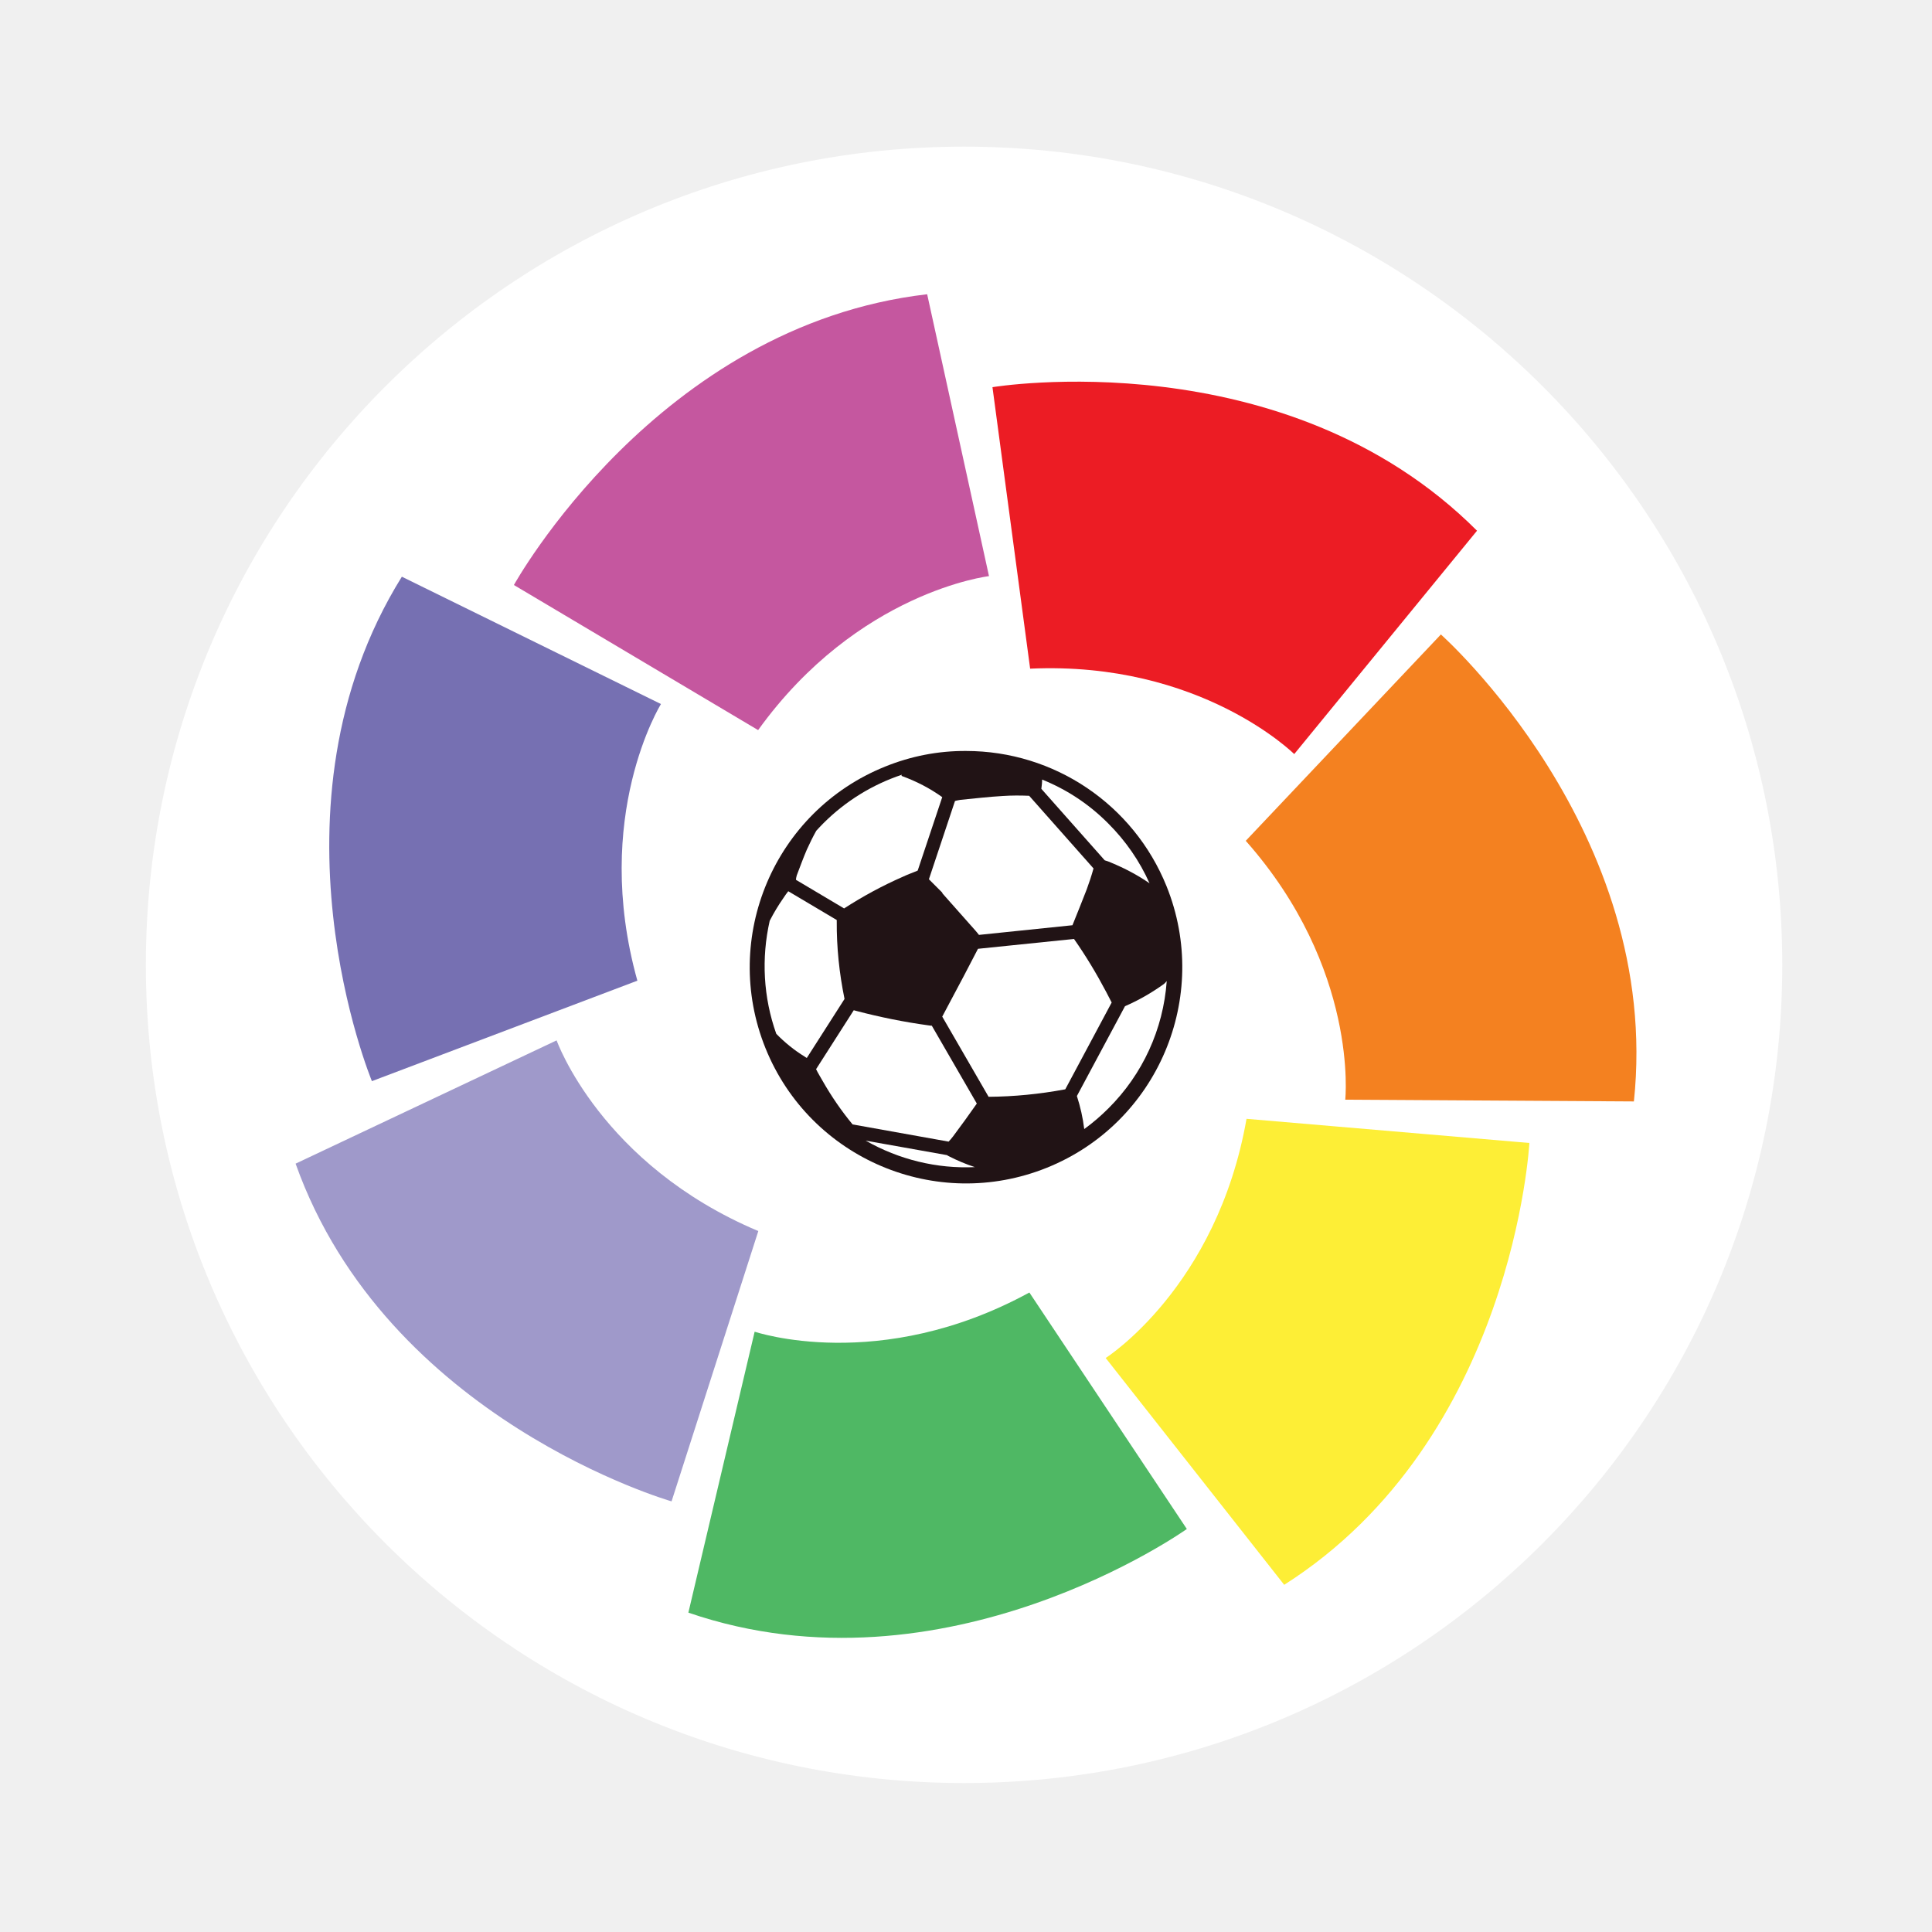
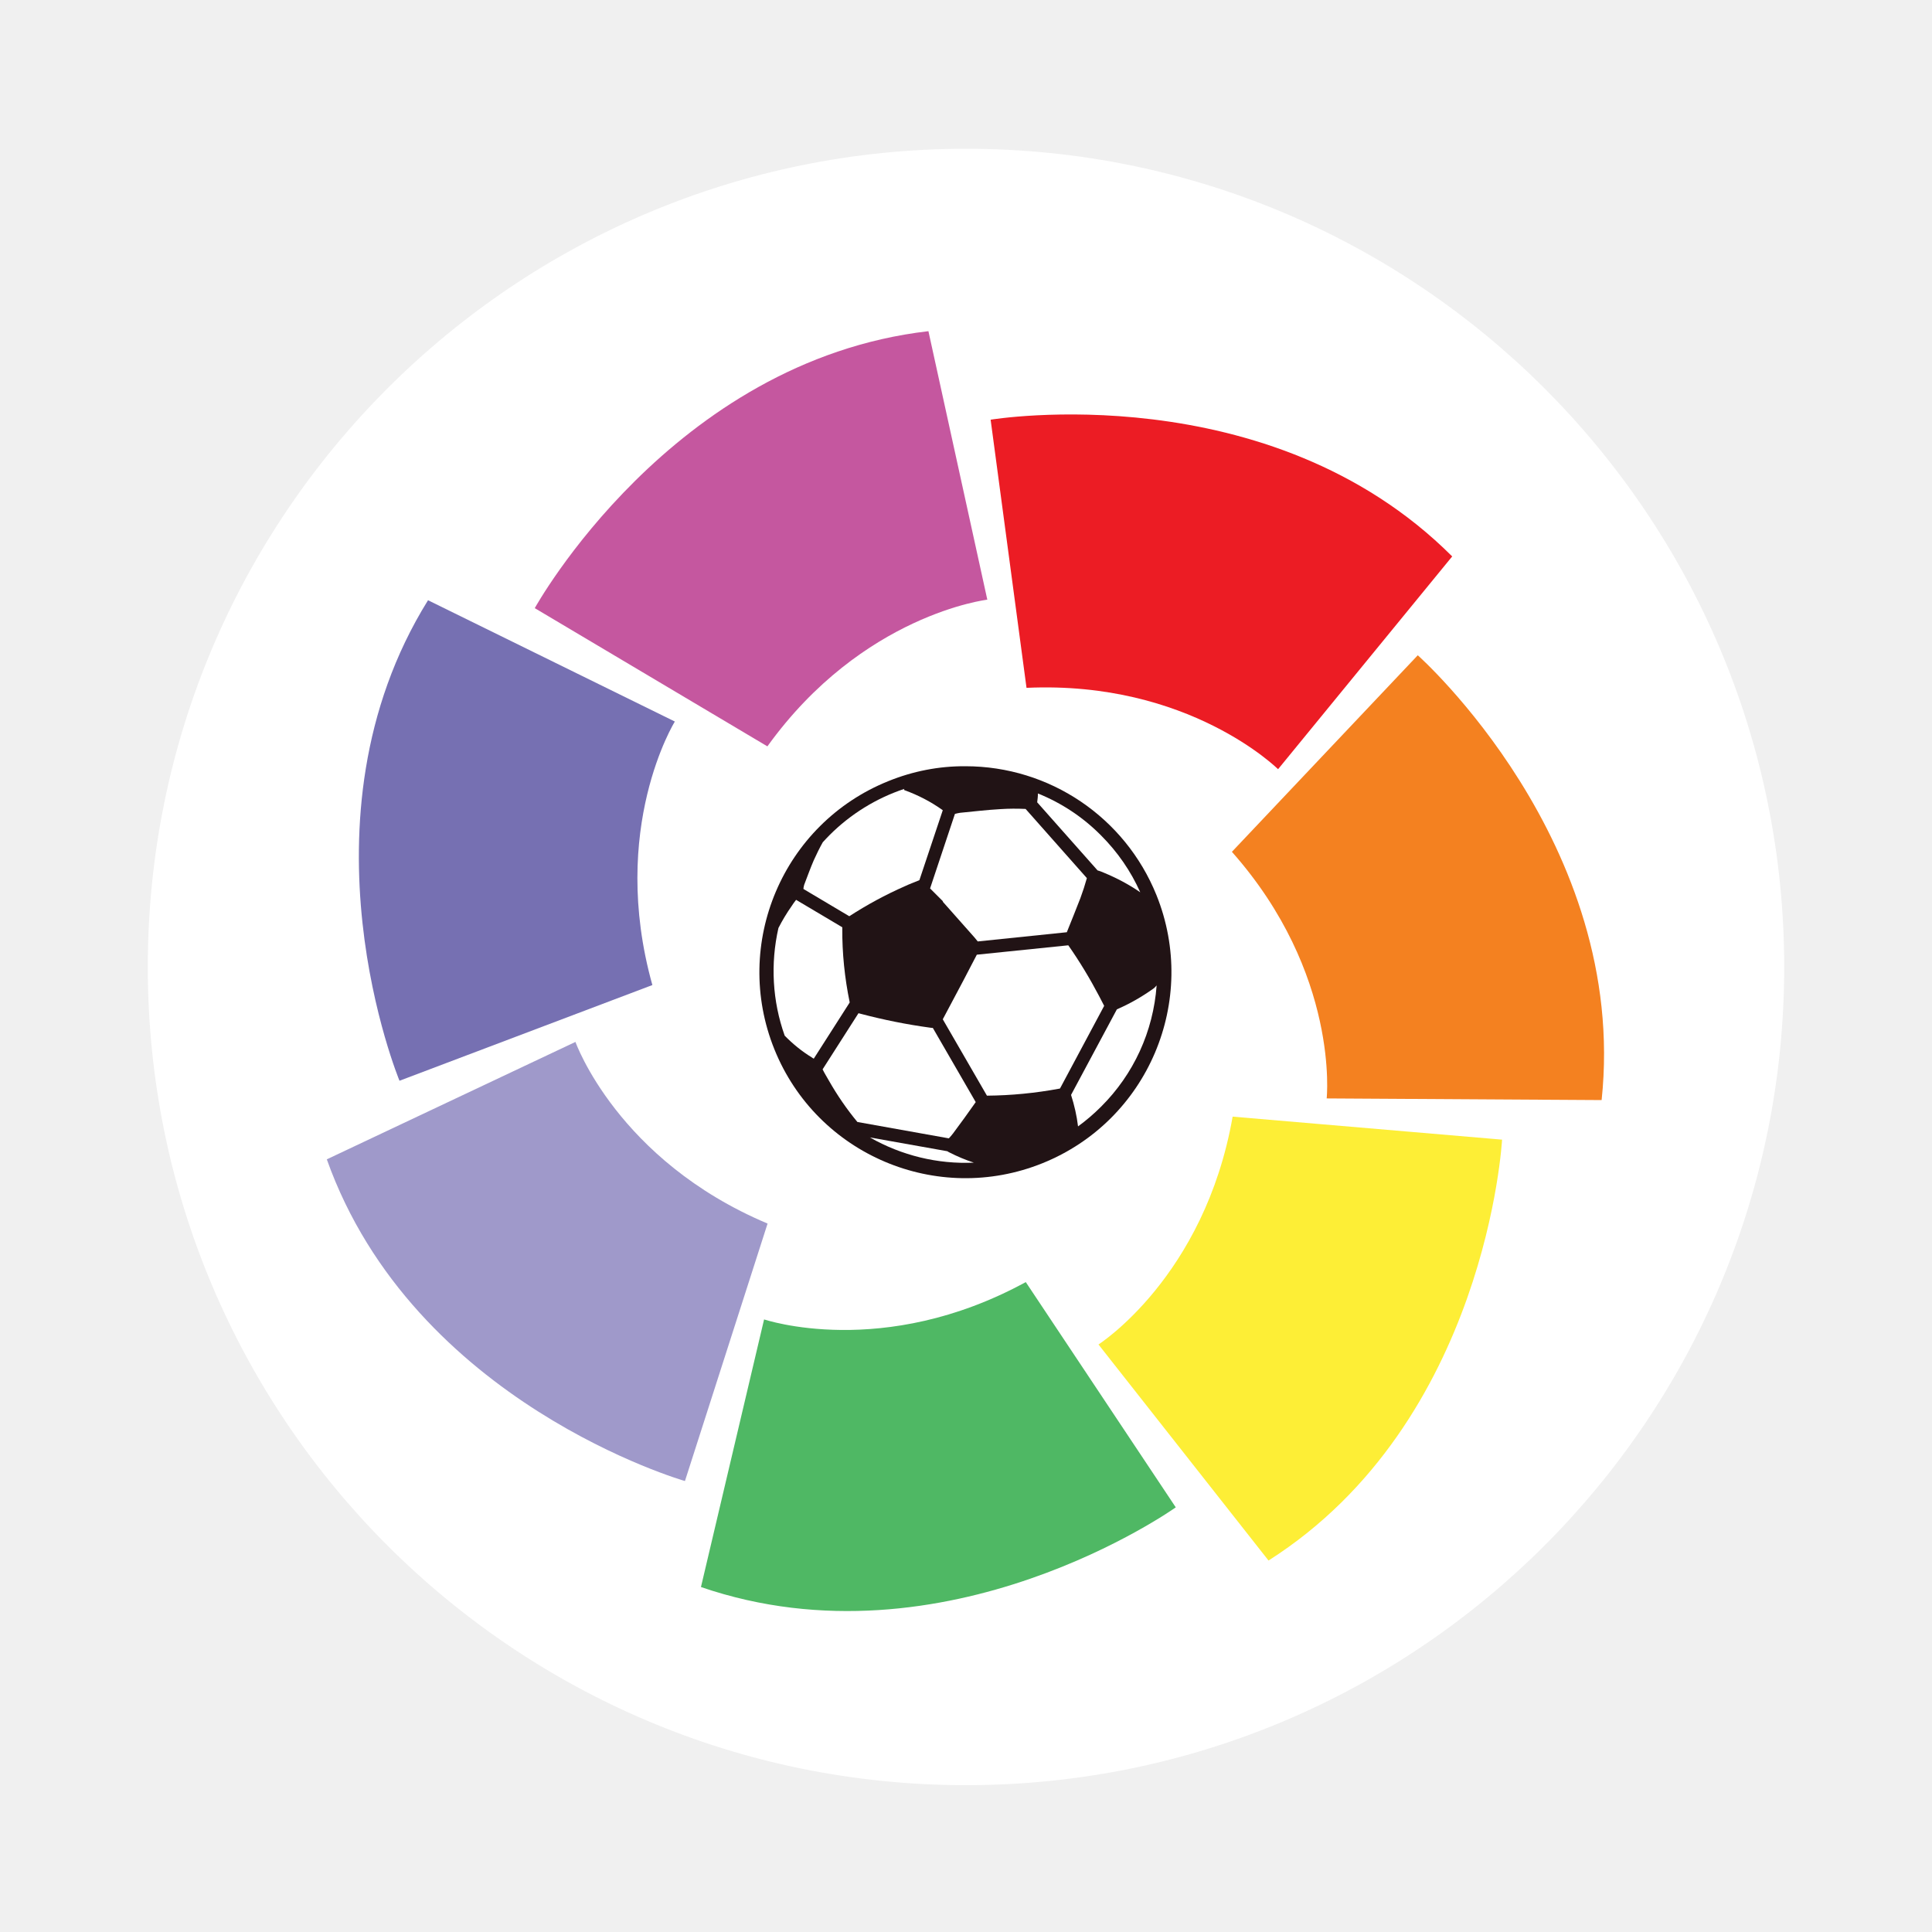
<svg xmlns="http://www.w3.org/2000/svg" version="1.1" id="Layer_1" x="0px" y="0px" viewBox="0 0 1000 1000" style="enable-background:new 0 0 1000 1000;" xml:space="preserve">
  <style type="text/css">
	.st0{fill:#FFFFFF;}
	.st1{fill-rule:evenodd;clip-rule:evenodd;fill:#EC1C24;}
	.st2{fill-rule:evenodd;clip-rule:evenodd;fill:#F48120;}
	.st3{fill-rule:evenodd;clip-rule:evenodd;fill:#FDEE36;}
	.st4{fill-rule:evenodd;clip-rule:evenodd;fill:#4FB864;}
	.st5{fill-rule:evenodd;clip-rule:evenodd;fill:#9F99CA;}
	.st6{fill-rule:evenodd;clip-rule:evenodd;fill:#7670B2;}
	.st7{fill-rule:evenodd;clip-rule:evenodd;fill:#C5579F;}
	.st8{fill:#211315;}
</style>
  <g id="background">
-     <circle class="st0" cx="499" cy="499.4" r="423.5" />
+     <circle class="st0" cx="500" cy="500.5" r="423.5" />
  </g>
  <g id="color">
-     <path class="st1" d="M533.2,346.1l-19.5-145.7c0,0,151.3-25.2,250.8,74.3l-94.6,115.6C669.9,390.4,621.6,342.1,533.2,346.1   L533.2,346.1z" />
-     <path class="st2" d="M644.8,435.2l101-106.8c0,0,114.7,101.8,99.9,241.7l-149.4-0.9C696.3,569.3,703.5,501.5,644.8,435.2   L644.8,435.2z" />
-     <path class="st3" d="M645.2,579.1l146.4,12.5c0,0-8.2,153.2-126.9,228.7l-92.4-117.4C572.3,702.9,629.9,666.3,645.2,579.1   L645.2,579.1z" />
-     <path class="st4" d="M532.8,669l81.5,122.4c0,0-124.9,89-258,43.3l34.3-145.4C390.6,689.2,455.1,711.4,532.8,669z" />
-     <path class="st5" d="M392.5,637.2l-44.9,139.9c0,0-147.4-42.2-194.6-174.8l135.1-63.8C288.1,538.5,310.9,602.8,392.5,637.2   L392.5,637.2z" />
-     <path class="st6" d="M329.9,507.6l-137.4,52c0,0-58.8-141.6,15.5-261.1l134.1,65.9C342.1,364.5,306.1,422.4,329.9,507.6   L329.9,507.6z" />
-     <path class="st7" d="M392.4,377.9L266,302.8c0,0,74.1-134.3,213.9-150.5l32,145.9C511.9,298.2,444.1,306.1,392.4,377.9L392.4,377.9   z" />
-     <path class="st8" d="M458.1,396.8c-57.3,23.1-85,88.4-61.9,145.7c23.1,57.3,88.4,85,145.7,61.9c57.3-23.1,85-88.4,61.9-145.7   c-17.1-42.3-58.1-70-103.8-70C485.6,388.6,471.4,391.4,458.1,396.8z" />
-     <path class="st0" d="M416.5,546.9c-5.4-3.3-10.3-7.3-14.7-11.8c-6.7-18.8-7.8-39.1-3.4-58.5c2.1-4.1,4.5-8.1,7.1-11.8   c0.8-1.2,1.6-2.4,2.5-3.5l25.1,14.9v0.6c-0.1,13.5,1.3,26.9,4,40.1c0,0.1,0,0.1,0,0.2l-19.5,30.5   C417.2,547.4,416.8,547.1,416.5,546.9L416.5,546.9z" />
-     <path class="st0" d="M491.2,598.5c4.3,2.2,8.8,4.1,13.4,5.6c-19.7,0.9-39.3-3.9-56.5-13.7l42.1,7.5   C490.5,598.2,490.9,598.3,491.2,598.5L491.2,598.5z" />
-     <path class="st0" d="M491,590.9l-49.7-8.9c-5.8-7-11-14.6-15.5-22.5c-1.1-2-2.4-4-3.4-6.1l19.5-30.5l1.5,0.4   c12.2,3.2,24.6,5.7,37,7.4c0.7,0.1,1.3,0.2,1.9,0.2l23.3,40.3c-4,5.7-8.1,11.4-12.3,17C492.5,589.2,491.8,590.1,491,590.9   L491,590.9z" />
-     <path class="st0" d="M573.7,573.7c-3.9,3.9-8.1,7.5-12.5,10.7c-0.7-5.8-2-11.5-3.8-17.1l24.9-46.5c6.9-3,13.4-6.7,19.6-11.1   c0.8-0.5,1.4-1.2,2-1.9C602.1,532.8,591.4,556.1,573.7,573.7L573.7,573.7z" />
-     <path class="st0" d="M572.6,513.5c0.9,1.8,1.8,3.5,2.8,5.4l-24,44.9l-0.4,0.1c-13,2.4-26.1,3.7-39.3,3.8l-24-41.5   c3.7-6.9,7.4-13.9,11.1-20.9c2.5-4.7,4.9-9.5,7.4-14.2l49.7-5.1C562,494.7,567.6,504,572.6,513.5L572.6,513.5z" />
-     <path class="st0" d="M562.5,460.3c-2.4,6.2-4.9,12.4-7.4,18.6l-48.4,5c-0.6-0.8-1.2-1.5-1.8-2.2c-5.7-6.5-11.5-12.9-17.2-19.4   l0.1-0.2l-7-7l13.5-40.5c0.9-0.3,1.9-0.4,2.8-0.6c7.3-0.7,14.7-1.6,22-2c4.5-0.3,9.1-0.3,13.6-0.1l33.3,37.6   C565,453.1,563.8,456.8,562.5,460.3L562.5,460.3z" />
-     <path class="st0" d="M573.7,426.3c8.9,8.9,16.2,19.4,21.3,30.9c-6.2-4.3-12.9-7.8-19.9-10.7c-1.1-0.5-2.2-0.9-3.3-1.2l-32.8-37   c0.2-1.6,0.4-3.2,0.4-4.8C552.3,408.7,563.9,416.4,573.7,426.3L573.7,426.3z" />
-     <path class="st0" d="M466.6,401.5c0.1,0.1,0.2,0.2,0.3,0.2c7.4,2.7,14.4,6.3,20.8,10.9L475,450.6c-0.1,0-0.1,0-0.2,0.1   c-2.6,1.1-5.2,2-7.7,3.2c-10.5,4.6-20.6,10.1-30.2,16.3L412,455.4c0-0.8,0.2-1.5,0.4-2.3c1.7-4.4,3.3-8.9,5.2-13.3   c1.5-3.3,3.1-6.6,4.9-9.8c1.2-1.3,2.4-2.6,3.7-3.9c11.4-11.4,25.3-20,40.6-25.1C466.7,401.3,466.6,401.4,466.6,401.5L466.6,401.5z" />
+     <path class="st1" d="M531.322,356.023l-18.575-138.789c0,0,144.124-24.005,238.904,70.776   l-90.113,110.117C661.538,398.221,615.529,352.212,531.322,356.023L531.322,356.023z" />
+     <path class="st2" d="M637.629,440.897l96.209-101.734c0,0,109.26,96.971,95.162,230.236   l-142.314-0.857C686.686,568.636,693.544,504.052,637.629,440.897L637.629,440.897z" />
+     <path class="st3" d="M638.01,577.971l139.456,11.907c0,0-7.811,145.934-120.881,217.852   l-88.017-111.832C568.567,695.899,623.435,661.035,638.01,577.971L638.01,577.971z" />
+     <path class="st4" d="M530.941,663.607l77.634,116.594c0,0-118.976,84.779-245.763,41.246   l32.673-138.503C395.486,682.849,456.926,703.996,530.941,663.607z" />
+     <path class="st5" d="M397.296,633.315l-42.77,133.264c0,0-140.409-40.198-185.37-166.509   l128.692-60.774C297.847,539.297,319.566,600.547,397.296,633.315L397.296,633.315z" />
+     <path class="st6" d="M337.665,509.863l-130.883,49.534c0,0-56.011-134.884,14.765-248.716   l127.739,62.774C349.286,373.55,314.994,428.704,337.665,509.863L337.665,509.863z" />
+     <path class="st7" d="M397.2,386.314l-120.405-71.538c0,0,70.585-127.93,203.754-143.362   l30.482,138.98C511.032,310.395,446.448,317.92,397.2,386.314L397.2,386.314z" />
+     <path class="st8" d="M459.784,404.318c-54.582,22.004-80.968,84.207-58.964,138.789   c22.004,54.582,84.207,80.968,138.789,58.964s80.968-84.207,58.964-138.789   c-16.289-40.294-55.344-66.68-98.877-66.68C485.98,396.507,472.453,399.174,459.784,404.318z" />
+     <path class="st0" d="M420.157,547.298c-5.144-3.143-9.811-6.954-14.003-11.24   c-6.382-17.908-7.43-37.245-3.239-55.725c2-3.906,4.287-7.716,6.763-11.24   c0.762-1.143,1.524-2.286,2.381-3.334l23.909,14.193v0.572   c-0.095,12.86,1.238,25.624,3.81,38.198c0,0.095,0,0.095,0,0.19l-18.575,29.053   C420.824,547.775,420.443,547.489,420.157,547.298L420.157,547.298z" />
+     <path class="st0" d="M491.314,596.451c4.096,2.096,8.383,3.906,12.764,5.334   c-18.766,0.857-37.436-3.715-53.82-13.05l40.103,7.144   C490.647,596.165,491.028,596.26,491.314,596.451L491.314,596.451z" />
+     <path class="st0" d="M491.124,589.211l-47.343-8.478c-5.525-6.668-10.478-13.907-14.765-21.433   c-1.048-1.905-2.286-3.81-3.239-5.811l18.575-29.053l1.429,0.381   c11.621,3.048,23.433,5.43,35.245,7.049c0.667,0.095,1.238,0.191,1.81,0.191   l22.195,38.388c-3.81,5.43-7.716,10.859-11.717,16.194   C492.552,587.592,491.886,588.449,491.124,589.211L491.124,589.211z" />
+     <path class="st0" d="M569.901,572.827c-3.715,3.715-7.716,7.144-11.907,10.193   c-0.667-5.525-1.905-10.955-3.62-16.289l23.719-44.294   c6.573-2.858,12.764-6.382,18.67-10.574c0.762-0.476,1.334-1.143,1.905-1.81   C596.954,533.867,586.761,556.062,569.901,572.827L569.901,572.827z" />
+     <path class="st0" d="M568.853,515.483c0.857,1.715,1.715,3.334,2.667,5.144l-22.862,42.77   l-0.381,0.095c-12.383,2.286-24.862,3.525-37.436,3.62l-22.862-39.532   c3.525-6.573,7.049-13.241,10.574-19.909c2.381-4.477,4.668-9.049,7.049-13.526   l47.343-4.858C558.756,497.574,564.09,506.433,568.853,515.483L568.853,515.483z" />
+     <path class="st0" d="M559.232,464.806c-2.286,5.906-4.668,11.812-7.049,17.718l-46.104,4.763   c-0.572-0.762-1.143-1.429-1.715-2.096c-5.43-6.192-10.955-12.288-16.384-18.48   l0.095-0.191l-6.668-6.668l12.86-38.579c0.857-0.286,1.81-0.381,2.667-0.572   c6.954-0.667,14.003-1.524,20.956-1.905c4.287-0.286,8.668-0.286,12.955-0.095   l31.721,35.817C561.614,457.948,560.47,461.472,559.232,464.806L559.232,464.806z" />
+     <path class="st0" d="M569.901,432.419c8.478,8.478,15.432,18.48,20.29,29.434   c-5.906-4.096-12.288-7.43-18.956-10.193c-1.048-0.476-2.096-0.857-3.143-1.143   L536.847,415.272c0.19-1.524,0.381-3.048,0.381-4.572   C549.516,415.653,560.566,422.988,569.901,432.419L569.901,432.419z" />
+     <path class="st0" d="M467.881,408.795c0.095,0.095,0.191,0.191,0.286,0.191   c7.049,2.572,13.717,6.001,19.813,10.383l-12.098,36.198c-0.095,0-0.095,0-0.191,0.095   c-2.477,1.048-4.953,1.905-7.335,3.048c-10.002,4.382-19.623,9.621-28.768,15.527   l-23.719-14.098c0-0.762,0.191-1.429,0.381-2.191c1.619-4.191,3.143-8.478,4.953-12.669   c1.429-3.143,2.953-6.287,4.668-9.335c1.143-1.238,2.286-2.477,3.525-3.715   c10.859-10.859,24.1-19.051,38.674-23.909C467.976,408.604,467.881,408.7,467.881,408.795   L467.881,408.795z" />
  </g>
</svg>
